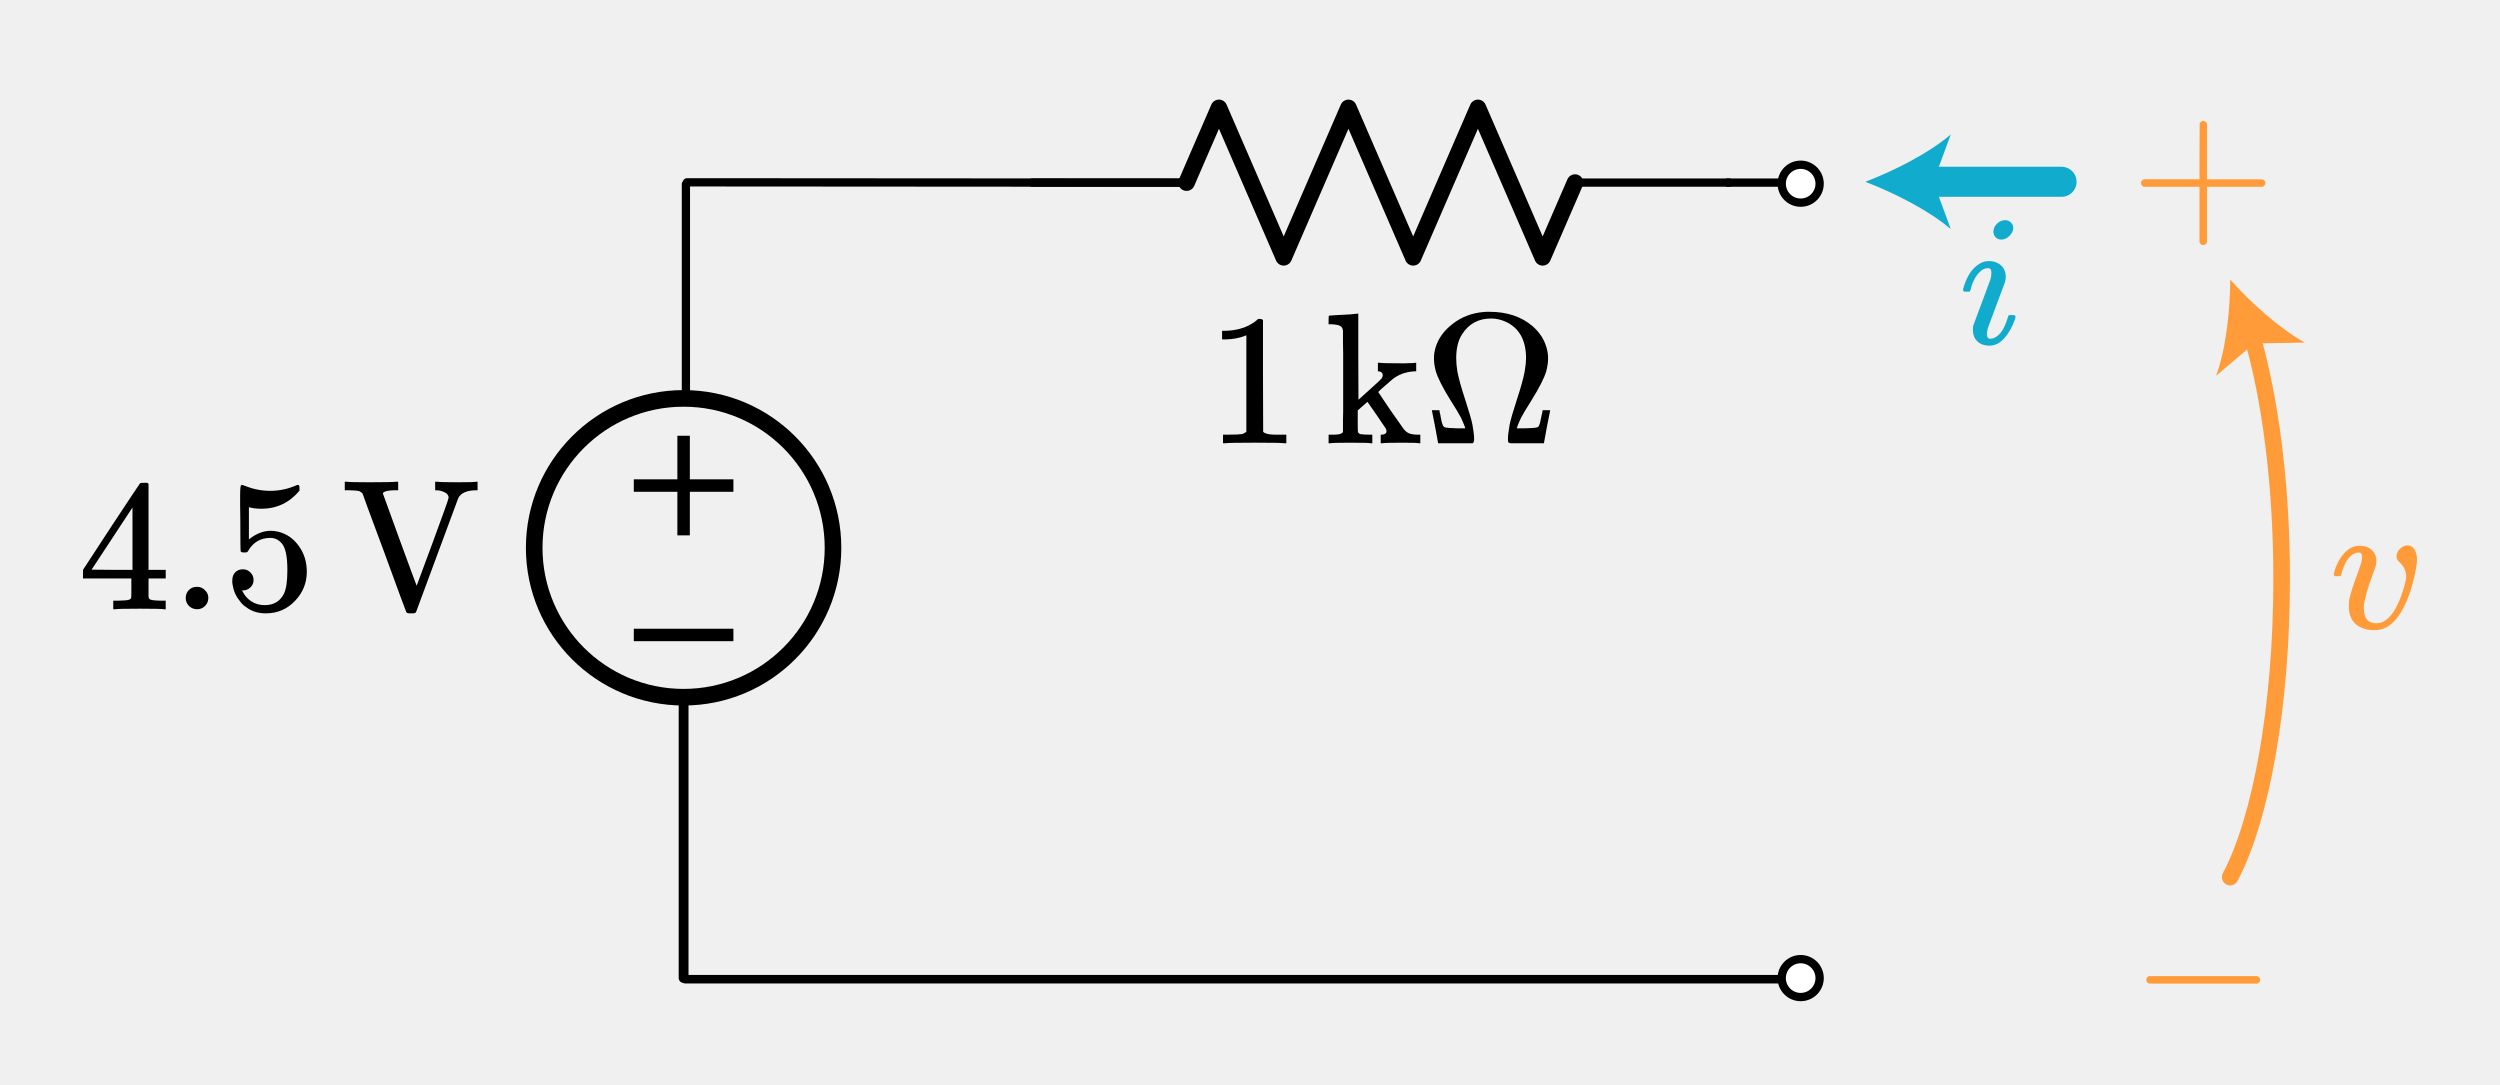
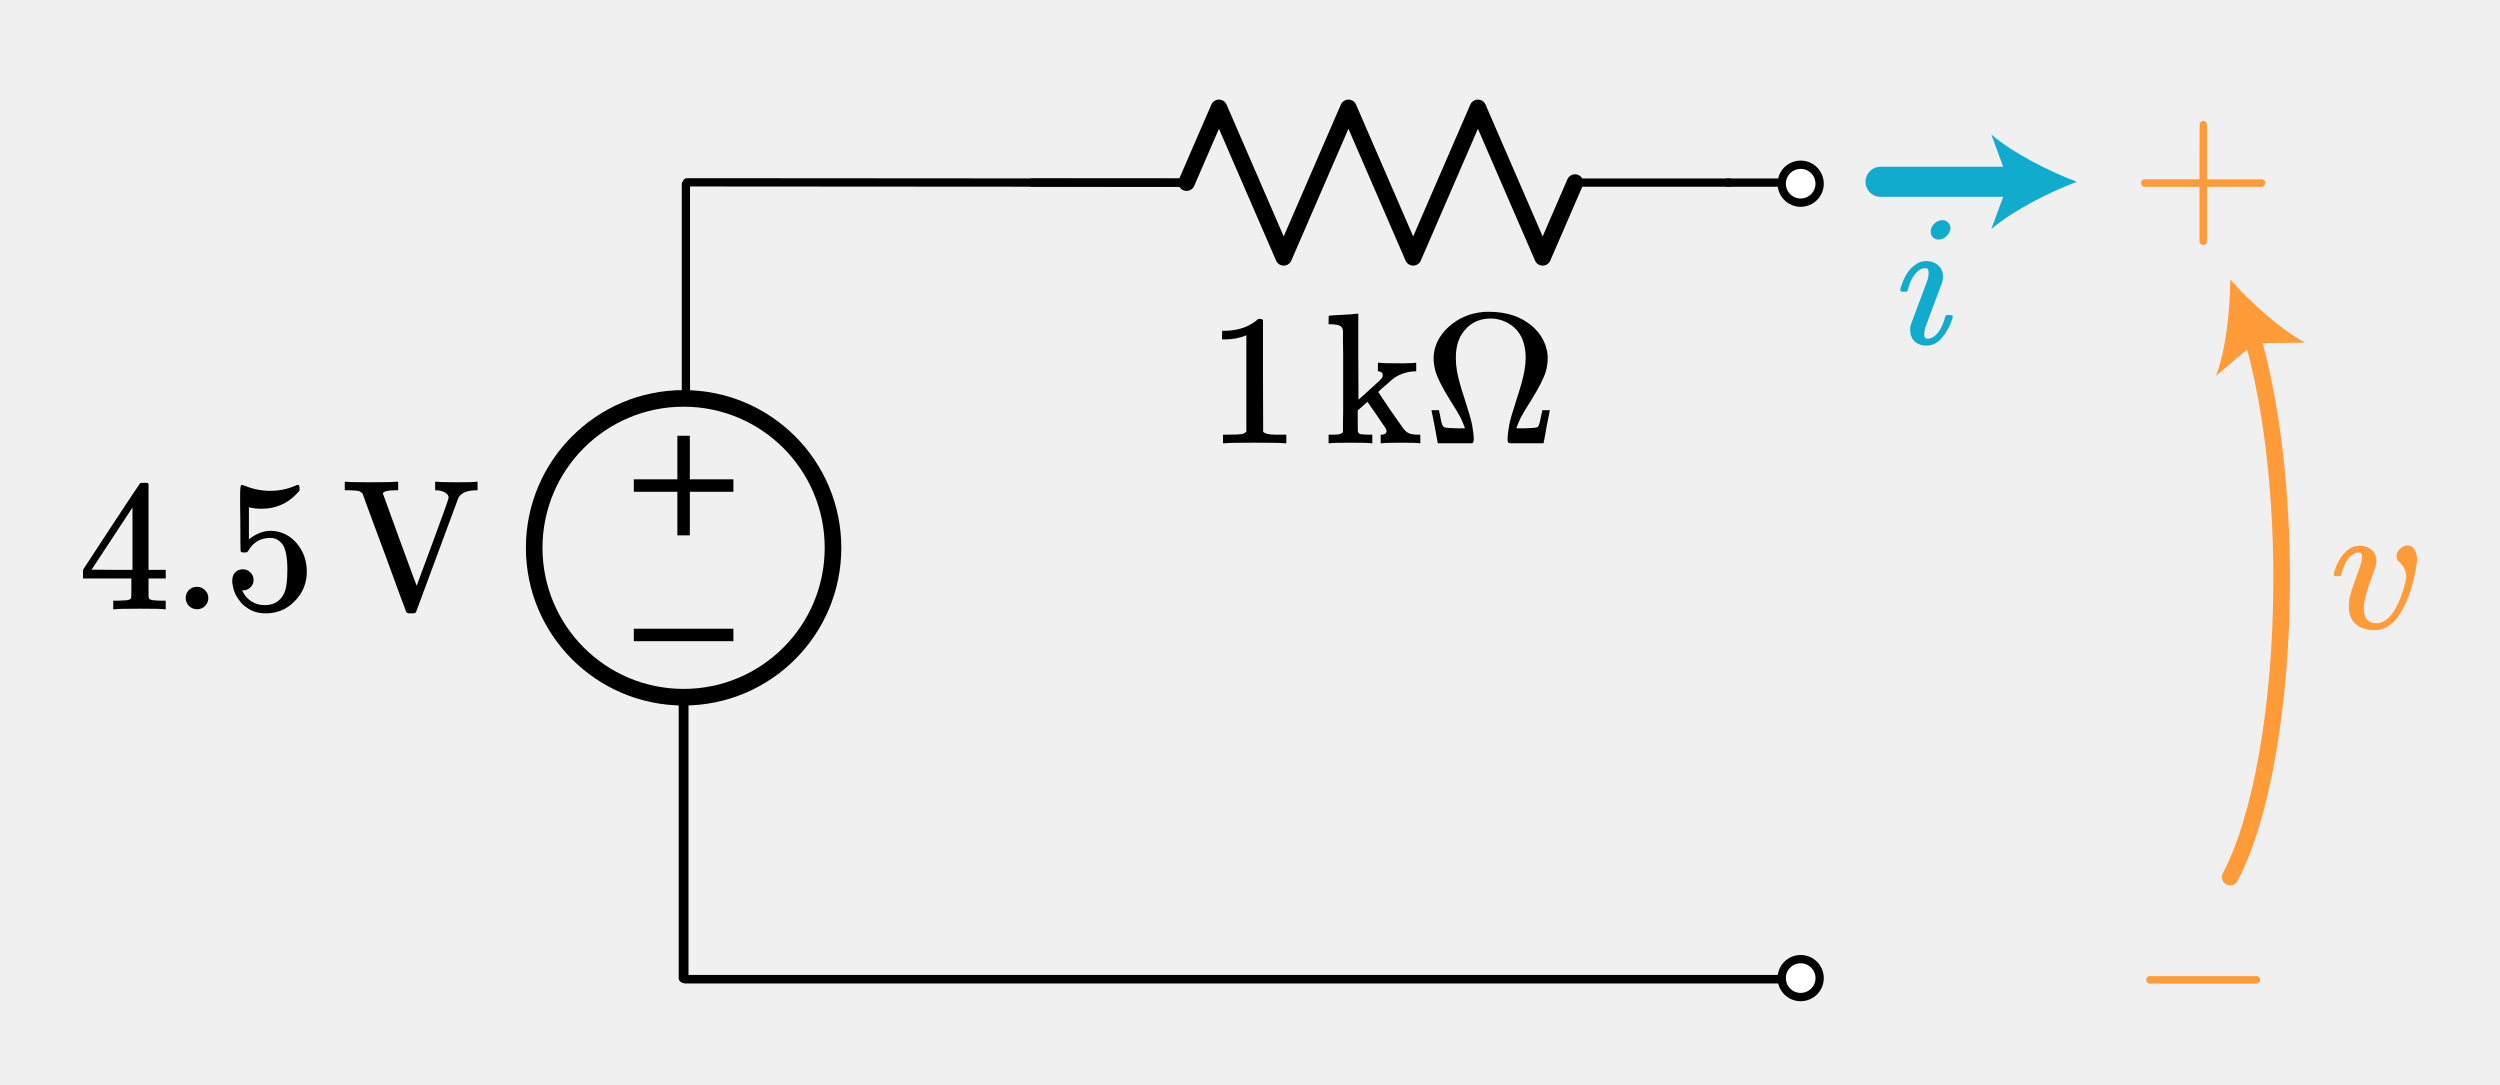
<svg xmlns="http://www.w3.org/2000/svg" version="1.1" id="Layer_1" x="0px" y="0px" viewBox="0 0 301.202 130.627" xml:space="preserve" width="301.202" height="130.627">
  <defs id="defs4921" />
  <style type="text/css" id="style4823">
	.st0{fill:none;stroke:#000000;stroke-width:0.5;stroke-linecap:round;stroke-miterlimit:10;}
	.st1{fill:none;stroke:#000000;stroke-width:0.5;stroke-miterlimit:10;}
	.st2{fill:none;stroke:#11ACCD;stroke-width:3;stroke-linecap:round;stroke-miterlimit:10;}
	.st3{fill:#11ACCD;}
	.st4{fill:none;stroke:#11ACCD;stroke-width:4;stroke-miterlimit:10;}
	.st5{fill:none;stroke:#000000;stroke-linecap:round;stroke-linejoin:round;stroke-miterlimit:10;}
	.st6{fill:none;stroke:#000000;stroke-width:2;stroke-linecap:round;stroke-linejoin:round;stroke-miterlimit:10;}
	.st7{fill:none;stroke:#000000;stroke-width:2;stroke-miterlimit:10;}
	.st8{fill:none;stroke:#000000;stroke-linecap:round;stroke-miterlimit:10;}
	.st9{fill:none;stroke:#000000;stroke-width:1.5;stroke-miterlimit:10;}
	.st10{fill:none;stroke:#000000;stroke-width:1.5;stroke-linecap:round;stroke-miterlimit:10;}
	.st11{fill:none;stroke:#000000;stroke-width:2;stroke-linecap:round;stroke-miterlimit:10;}
	.st12{fill:none;}
	.st13{stroke:#000000;stroke-linecap:round;stroke-linejoin:round;stroke-miterlimit:10;}
	.st14{fill:none;stroke:#000000;stroke-miterlimit:10;}
	.st15{fill:#FFFFFF;stroke:#000000;stroke-miterlimit:10;}
	.st16{fill:#FF9C39;}
	.st17{fill:none;stroke:#E07D10;stroke-width:2;stroke-linecap:round;stroke-miterlimit:10;}
	.st18{fill:#E07D10;}
	.st19{fill:none;stroke:#FF9C39;stroke-width:2;stroke-linecap:round;stroke-miterlimit:10;}
	.st20{fill:none;stroke:#FF9C39;stroke-width:3;stroke-linecap:round;stroke-miterlimit:10;}
	.st21{fill:none;stroke:#1FAB54;stroke-width:3;stroke-miterlimit:10;}
	.st22{fill:#1FAB54;}
	.st23{font-family:'KaTeX_Main-Regular';}
	.st24{font-size:21px;}
	.st25{font-family:'KaTeX_Main-Italic';}
	.st26{fill:none;stroke:#11ACCD;stroke-width:2;stroke-linecap:round;stroke-miterlimit:10;}
</style>
  <circle style="fill:none;stroke:#000000;stroke-width:2;stroke-miterlimit:10" id="circle4843" r="18" cy="66" cx="82.361" class="st7" />
  <line style="fill:none;stroke:#000000;stroke-width:1.184;stroke-linecap:round;stroke-linejoin:round;stroke-miterlimit:10" id="line4847" y2="117.828" x2="82.361" y1="84.202" x1="82.361" class="st5" />
  <line style="fill:none;stroke:#000000;stroke-width:1.5;stroke-miterlimit:10" id="line4849" y2="64.5" x2="82.361" y1="52.5" x1="82.361" class="st9" />
  <line style="fill:none;stroke:#000000;stroke-width:1.5;stroke-miterlimit:10" id="line4851" y2="58.5" x2="88.361" y1="58.5" x1="76.361" class="st9" />
  <line style="fill:none;stroke:#000000;stroke-width:1.5;stroke-miterlimit:10" id="line4853" y2="76.5" x2="88.361" y1="76.5" x1="76.361" class="st9" />
  <g id="g4867" transform="translate(10.36064,-32)">
    <line class="st5" x1="179.4" y1="54" x2="198" y2="54" id="line4869" style="fill:none;stroke:#000000;stroke-linecap:round;stroke-linejoin:round;stroke-miterlimit:10" />
    <polyline class="st6" points="132.6,54 136.5,45 144.3,63 152.1,45 159.9,63 167.7,45 175.5,63 179.4,54  " id="polyline4871" style="fill:none;stroke:#000000;stroke-width:2;stroke-linecap:round;stroke-linejoin:round;stroke-miterlimit:10" />
    <line class="st5" x1="114" y1="54" x2="132.6" y2="54" id="line4873" style="fill:none;stroke:#000000;stroke-linecap:round;stroke-linejoin:round;stroke-miterlimit:10" />
    <rect x="114" y="42" class="st12" width="84" height="24" id="rect4875" style="fill:none" />
  </g>
  <path style="fill:none;fill-rule:evenodd;stroke:#000000;stroke-width:1.001;stroke-linecap:round;stroke-linejoin:miter;stroke-miterlimit:4;stroke-dasharray:none;stroke-opacity:1" d="m 82.774,21.966 59.826,0.042" id="path4962" />
  <path style="fill:none;fill-rule:evenodd;stroke:#000000;stroke-width:1.025px;stroke-linecap:round;stroke-linejoin:miter;stroke-opacity:1" d="m 82.547,117.974 133.198,0" id="path4191" />
  <circle style="fill:#ffffff;fill-opacity:1;stroke:#000000;stroke-width:1;stroke-linecap:round;stroke-linejoin:round;stroke-miterlimit:4;stroke-dasharray:none;stroke-opacity:1" id="path4193-7-4" cx="216.947" cy="117.842" r="2.284" />
  <path style="fill:none;fill-rule:evenodd;stroke:#000000;stroke-width:0.995px;stroke-linecap:round;stroke-linejoin:miter;stroke-opacity:1" d="m 82.638,47.996 0,-25.812" id="path4225" />
  <path style="fill:none;fill-rule:evenodd;stroke:#000000;stroke-width:1px;stroke-linecap:butt;stroke-linejoin:miter;stroke-opacity:1" d="m 207.948,22.002 8.65,0" id="path4227" />
  <circle style="fill:#ffffff;fill-opacity:1;stroke:#000000;stroke-width:1;stroke-linecap:round;stroke-linejoin:round;stroke-miterlimit:4;stroke-dasharray:none;stroke-opacity:1" id="path4193-7" cx="216.947" cy="22.132" r="2.284" />
-   <g style="font-style:normal;font-variant:normal;font-weight:normal;font-stretch:normal;font-size:22.5px;line-height:125%;font-family:KaTeX_Main;-inkscape-font-specification:'KaTeX_Main, Normal';text-align:start;writing-mode:lr-tb;text-anchor:start;fill:#ff9c39" id="text4881">
-     <path d="m 258.9,118.502 q -0.315,-0.158 -0.315,-0.45 0,-0.292 0.315,-0.45 l 13.072,0 q 0.338,0.18 0.338,0.45 0,0.27 -0.338,0.45 l -13.072,0 z" style="font-style:normal;font-variant:normal;font-weight:normal;font-stretch:normal;font-size:22.5px;line-height:125%;font-family:KaTeX_Main;-inkscape-font-specification:'KaTeX_Main, Normal';text-align:start;writing-mode:lr-tb;text-anchor:start;fill:#ff9c39" id="path4193" />
+   <g aria-label="−" style="font-style:normal;font-variant:normal;font-weight:normal;font-stretch:normal;font-size:22.5px;line-height:0%;font-family:KaTeX_Main;-inkscape-font-specification:'KaTeX_Main, Normal';text-align:start;writing-mode:lr-tb;text-anchor:start;fill:#ff9c39" id="text4881">
+     <path d="m 258.9,118.502 q -0.315,-0.158 -0.315,-0.45 0,-0.292 0.315,-0.45 h 13.072 q 0.338,0.18 0.338,0.45 0,0.27 -0.338,0.45 z" style="font-style:normal;font-variant:normal;font-weight:normal;font-stretch:normal;font-size:22.5px;line-height:0%;font-family:KaTeX_Main;-inkscape-font-specification:'KaTeX_Main, Normal';text-align:start;writing-mode:lr-tb;text-anchor:start;fill:#ff9c39" id="path25152" />
  </g>
-   <g style="font-style:normal;font-variant:normal;font-weight:normal;font-stretch:normal;font-size:22.5px;line-height:125%;font-family:KaTeX_Math;-inkscape-font-specification:'KaTeX_Math, Normal';text-align:start;writing-mode:lr-tb;text-anchor:start;fill:#ff9c39" id="text4883">
-     <path d="m 286.117,75.924 q -1.44,0 -2.295,-0.72 -0.833,-0.743 -0.833,-2.16 0,-0.405 0.045,-0.765 0.203,-1.08 1.058,-3.308 l 0.36,-1.08 q 0.135,-0.405 0.135,-0.765 0,-0.562 -0.427,-0.562 -0.158,0 -0.36,0.068 -1.147,0.405 -1.732,2.587 0,0.022 -0.022,0.09 -0.022,0.045 -0.045,0.068 0,0 -0.022,0.022 -0.022,0.022 -0.09,0.022 -0.045,0 -0.09,0 -0.045,0 -0.18,0 l -0.315,0 q -0.135,-0.135 -0.135,-0.203 0,-0.068 0.068,-0.338 0.54,-1.778 1.665,-2.655 0.608,-0.472 1.395,-0.472 0.877,0 1.44,0.495 0.562,0.495 0.562,1.305 0,0.383 -0.068,0.585 0,0.158 -0.338,0.99 -1.035,2.812 -1.103,4.005 0,0.608 0.113,0.99 0.292,0.968 1.417,0.968 0.608,0 1.08,-0.36 1.395,-0.922 2.317,-4.253 0.18,-0.63 0.18,-1.035 0,-0.99 -0.877,-1.778 -0.292,-0.27 -0.292,-0.608 0,-0.517 0.405,-0.922 0.427,-0.427 0.945,-0.427 0.54,0 0.833,0.517 0.292,0.495 0.292,1.192 0,0.787 -0.45,2.587 -0.427,1.732 -1.08,3.015 -1.417,2.902 -3.555,2.902 z" style="font-style:normal;font-variant:normal;font-weight:normal;font-stretch:normal;font-size:22.5px;line-height:125%;font-family:KaTeX_Math;-inkscape-font-specification:'KaTeX_Math, Normal';text-align:start;writing-mode:lr-tb;text-anchor:start;fill:#ff9c39" id="path4190" />
+   <g aria-label="v" style="font-style:normal;font-variant:normal;font-weight:normal;font-stretch:normal;font-size:22.5px;line-height:0%;font-family:KaTeX_Math;-inkscape-font-specification:'KaTeX_Math, Normal';text-align:start;writing-mode:lr-tb;text-anchor:start;fill:#ff9c39" id="text4883">
+     <path d="m 286.117,75.924 q -1.44,0 -2.295,-0.72 -0.833,-0.743 -0.833,-2.16 0,-0.405 0.045,-0.765 0.203,-1.08 1.058,-3.308 l 0.36,-1.08 q 0.135,-0.405 0.135,-0.765 0,-0.562 -0.427,-0.562 -0.158,0 -0.36,0.068 -1.147,0.405 -1.732,2.587 0,0.022 -0.022,0.09 -0.022,0.045 -0.045,0.068 0,0 -0.022,0.022 -0.022,0.022 -0.09,0.022 -0.045,0 -0.09,0 -0.045,0 -0.18,0 h -0.315 q -0.135,-0.135 -0.135,-0.203 0,-0.068 0.068,-0.338 0.54,-1.778 1.665,-2.655 0.608,-0.472 1.395,-0.472 0.877,0 1.44,0.495 0.562,0.495 0.562,1.305 0,0.383 -0.068,0.585 0,0.158 -0.338,0.99 -1.035,2.812 -1.103,4.005 0,0.608 0.113,0.99 0.292,0.968 1.417,0.968 0.608,0 1.08,-0.36 1.395,-0.922 2.317,-4.253 0.18,-0.63 0.18,-1.035 0,-0.99 -0.877,-1.778 -0.292,-0.27 -0.292,-0.608 0,-0.517 0.405,-0.922 0.427,-0.427 0.945,-0.427 0.54,0 0.833,0.517 0.292,0.495 0.292,1.192 0,0.787 -0.45,2.587 -0.427,1.732 -1.08,3.015 -1.417,2.902 -3.555,2.902 z" style="font-style:normal;font-variant:normal;font-weight:normal;font-stretch:normal;font-size:22.5px;line-height:0%;font-family:KaTeX_Math;-inkscape-font-specification:'KaTeX_Math, Normal';text-align:start;writing-mode:lr-tb;text-anchor:start;fill:#ff9c39" id="path25149" />
  </g>
-   <g style="font-style:normal;font-variant:normal;font-weight:normal;font-stretch:normal;font-size:22.5px;line-height:125%;font-family:KaTeX_Main;-inkscape-font-specification:'KaTeX_Main, Normal';text-align:start;writing-mode:lr-tb;text-anchor:start;fill:#ff9c39" id="text4897">
-     <path d="m 258.27,22.502 q -0.315,-0.158 -0.315,-0.45 0,-0.292 0.315,-0.45 l 6.728,0 0,-3.375 0.022,-3.375 q 0.225,-0.292 0.427,-0.292 0.292,0 0.45,0.338 l 0,6.705 6.705,0 q 0.338,0.18 0.338,0.45 0,0.27 -0.338,0.45 l -6.705,0 0,6.705 q -0.158,0.315 -0.45,0.315 -0.292,0 -0.45,-0.315 l 0,-6.705 -6.728,0 z" style="font-style:normal;font-variant:normal;font-weight:normal;font-stretch:normal;font-size:22.5px;line-height:125%;font-family:KaTeX_Main;-inkscape-font-specification:'KaTeX_Main, Normal';text-align:start;writing-mode:lr-tb;text-anchor:start;fill:#ff9c39" id="path4187" />
+   <g aria-label="+" style="font-style:normal;font-variant:normal;font-weight:normal;font-stretch:normal;font-size:22.5px;line-height:0%;font-family:KaTeX_Main;-inkscape-font-specification:'KaTeX_Main, Normal';text-align:start;writing-mode:lr-tb;text-anchor:start;fill:#ff9c39" id="text4897">
+     <path d="m 258.27,22.502 q -0.315,-0.158 -0.315,-0.45 0,-0.292 0.315,-0.45 h 6.728 v -3.375 l 0.022,-3.375 q 0.225,-0.292 0.427,-0.292 0.292,0 0.45,0.338 v 6.705 h 6.705 q 0.338,0.18 0.338,0.45 0,0.27 -0.338,0.45 h -6.705 v 6.705 q -0.158,0.315 -0.45,0.315 -0.292,0 -0.45,-0.315 v -6.705 z" style="font-style:normal;font-variant:normal;font-weight:normal;font-stretch:normal;font-size:22.5px;line-height:0%;font-family:KaTeX_Main;-inkscape-font-specification:'KaTeX_Main, Normal';text-align:start;writing-mode:lr-tb;text-anchor:start;fill:#ff9c39" id="path25146" />
  </g>
  <g id="g4899" transform="translate(16.69462,-38.32356)">
    <g id="g4901">
      <path class="st19" d="m 252,144 c 3.7,-7 6.2,-20.5 6.2,-36 0,-11.4 -1.4,-21.8 -3.6,-29.3" id="path4903" style="fill:none;stroke:#ff9c39;stroke-width:2;stroke-linecap:round;stroke-miterlimit:10" />
      <g id="g4905">
        <path class="st16" d="m 252,72 c 2.4,2.7 5.9,5.9 9,7.6 l -6.1,0.1 -4.6,3.9 c 1.2,-3.2 1.7,-8 1.7,-11.6 z" id="path4907" style="fill:#ff9c39" />
      </g>
    </g>
  </g>
-   <g transform="matrix(-1,0,0,1,362.8957,-90.09702)" id="g5760">
+   <g transform="translate(112.0493,-90.09702)" id="g5760">
    <line style="font-family:KaTeX_Main-Regular;fill:none;stroke:#11accd;stroke-width:3.622;stroke-linecap:round;stroke-linejoin:round;stroke-miterlimit:4;stroke-dasharray:none" id="line4509" y2="112" x2="130.267" y1="112" x1="114.52" class="st23" />
    <g transform="translate(0.1635672,4)" style="stroke-width:2;stroke-miterlimit:4;stroke-dasharray:none" id="g4511">
      <path style="fill:#11accd;stroke-width:2;stroke-miterlimit:4;stroke-dasharray:none" id="path4513" d="m 138,108 c -3.4,1.3 -7.6,3.4 -10.3,5.7 l 2.1,-5.7 -2.1,-5.7 c 2.7,2.3 6.9,4.4 10.3,5.7 z" class="st22" />
    </g>
  </g>
-   <g style="font-style:normal;font-variant:normal;font-weight:normal;font-stretch:normal;font-size:22.5px;line-height:125%;font-family:KaTeX_Math;-inkscape-font-specification:'KaTeX_Math, Normal';text-align:start;letter-spacing:1;writing-mode:lr-tb;text-anchor:start;fill:#11accd;stroke:#11accd;stroke-width:2;stroke-linecap:round;stroke-miterlimit:10" id="text4351">
-     <path d="m 240.17,27.897 q 0,-0.517 0.427,-0.945 0.427,-0.427 0.99,-0.427 0.405,0 0.675,0.27 0.292,0.27 0.292,0.675 0,0.495 -0.45,0.945 -0.45,0.45 -0.99,0.45 -0.405,0 -0.675,-0.27 -0.27,-0.27 -0.27,-0.698 z m -0.517,13.748 q -0.877,0 -1.417,-0.517 -0.54,-0.517 -0.54,-1.395 0,-0.383 0.045,-0.517 0,-0.045 1.035,-2.768 1.035,-2.745 1.035,-2.79 0.113,-0.36 0.113,-0.81 0,-0.54 -0.383,-0.54 l -0.045,0 q -0.54,0 -1.035,0.517 -0.72,0.743 -1.058,2.115 0,0.022 -0.022,0.09 -0.022,0.045 -0.045,0.068 0,0 -0.022,0.022 -0.022,0.022 -0.09,0.022 -0.045,0 -0.09,0 -0.045,0 -0.18,0 l -0.315,0 q -0.135,-0.135 -0.135,-0.203 0,-0.068 0.068,-0.315 0.585,-1.935 1.71,-2.7 0.608,-0.472 1.305,-0.472 0.9,0 1.485,0.517 0.585,0.517 0.585,1.395 0,0.292 -0.113,0.675 -0.022,0.045 -1.035,2.768 l -1.012,2.723 q -0.113,0.495 -0.113,0.72 0,0.562 0.383,0.562 0.315,0 0.562,-0.135 0.99,-0.472 1.552,-2.362 0.068,-0.27 0.113,-0.315 0.068,-0.045 0.383,-0.045 0.203,0 0.27,0.022 0.09,0 0.135,0.045 0.045,0.045 0.045,0.158 0,0.09 -0.068,0.292 -0.427,1.282 -1.238,2.228 -0.787,0.945 -1.867,0.945 z" style="font-style:normal;font-variant:normal;font-weight:normal;font-stretch:normal;font-size:22.5px;line-height:125%;font-family:KaTeX_Math;-inkscape-font-specification:'KaTeX_Math, Normal';text-align:start;writing-mode:lr-tb;text-anchor:start;stroke:none" id="path4184" />
+   <g aria-label="i" style="font-style:normal;font-variant:normal;font-weight:normal;font-stretch:normal;font-size:22.5px;line-height:0%;font-family:KaTeX_Math;-inkscape-font-specification:'KaTeX_Math, Normal';text-align:start;letter-spacing:1;writing-mode:lr-tb;text-anchor:start;fill:#11accd;stroke:#11accd;stroke-width:2;stroke-linecap:round;stroke-miterlimit:10" id="text4351">
+     <path d="m 232.611,27.897 q 0,-0.517 0.427,-0.945 0.427,-0.427 0.99,-0.427 0.405,0 0.675,0.27 0.292,0.27 0.292,0.675 0,0.495 -0.45,0.945 -0.45,0.45 -0.99,0.45 -0.405,0 -0.675,-0.27 -0.27,-0.27 -0.27,-0.698 z m -0.517,13.748 q -0.877,0 -1.417,-0.517 -0.54,-0.517 -0.54,-1.395 0,-0.383 0.045,-0.517 0,-0.045 1.035,-2.768 1.035,-2.745 1.035,-2.79 0.113,-0.36 0.113,-0.81 0,-0.54 -0.383,-0.54 h -0.045 q -0.54,0 -1.035,0.517 -0.72,0.743 -1.058,2.115 0,0.022 -0.022,0.09 -0.022,0.045 -0.045,0.068 0,0 -0.022,0.022 -0.022,0.022 -0.09,0.022 -0.045,0 -0.09,0 -0.045,0 -0.18,0 h -0.315 q -0.135,-0.135 -0.135,-0.203 0,-0.068 0.068,-0.315 0.585,-1.935 1.71,-2.7 0.608,-0.472 1.305,-0.472 0.9,0 1.485,0.517 0.585,0.517 0.585,1.395 0,0.292 -0.113,0.675 -0.022,0.045 -1.035,2.768 l -1.012,2.723 q -0.113,0.495 -0.113,0.72 0,0.562 0.383,0.562 0.315,0 0.562,-0.135 0.99,-0.472 1.552,-2.362 0.068,-0.27 0.113,-0.315 0.068,-0.045 0.383,-0.045 0.203,0 0.27,0.022 0.09,0 0.135,0.045 0.045,0.045 0.045,0.158 0,0.09 -0.068,0.292 -0.427,1.282 -1.238,2.228 -0.787,0.945 -1.867,0.945 z" style="font-style:normal;font-variant:normal;font-weight:normal;font-stretch:normal;font-size:22.5px;line-height:125%;font-family:KaTeX_Math;-inkscape-font-specification:'KaTeX_Math, Normal';text-align:start;writing-mode:lr-tb;text-anchor:start;stroke:none" id="path25143" />
  </g>
-   <g style="font-style:normal;font-variant:normal;font-weight:normal;font-stretch:normal;font-size:22.5px;line-height:125%;font-family:KaTeX_Main;-inkscape-font-specification:'KaTeX_Main, Normal';text-align:start;writing-mode:lr-tb;text-anchor:start" id="text4877">
-     <path d="m 154.73,53.403 q -0.383,-0.068 -3.578,-0.068 -3.15,0 -3.533,0.068 l -0.27,0 0,-1.035 0.585,0 q 1.305,0 1.688,-0.068 0.18,-0.022 0.54,-0.27 l 0,-11.633 q -0.045,0 -0.18,0.068 -1.035,0.405 -2.317,0.427 l -0.427,0 0,-1.035 0.427,0 q 1.89,-0.068 3.15,-0.855 0.405,-0.225 0.698,-0.517 0.045,-0.068 0.27,-0.068 0.225,0 0.383,0.135 l 0,6.728 0.022,6.75 q 0.338,0.338 1.462,0.338 l 0.743,0 0.585,0 0,1.035 -0.247,0 z" style="font-style:normal;font-variant:normal;font-weight:normal;font-stretch:normal;font-size:22.5px;line-height:125%;font-family:KaTeX_Main;-inkscape-font-specification:'KaTeX_Main, Normal';text-align:start;writing-mode:lr-tb;text-anchor:start" id="path4177" />
-     <path d="m 160.43,52.368 0.315,0 q 0.877,0 1.058,-0.315 l 0,-0.18 q 0,-0.203 0,-0.517 0,-0.315 0,-0.743 0.022,-0.427 0.022,-0.968 0,-0.562 0,-1.125 0,-0.585 0,-1.238 0,-0.675 0,-1.282 0,-0.833 0,-1.755 0,-0.945 0,-1.688 0,-0.743 -0.022,-1.35 0,-0.63 0,-0.99 0,-0.36 0,-0.383 -0.068,-0.427 -0.338,-0.562 -0.247,-0.158 -0.99,-0.203 l -0.405,0 0,-0.517 q 0,-0.517 0.045,-0.517 l 0.225,-0.022 q 0.225,-0.022 0.652,-0.045 0.427,-0.022 0.833,-0.045 0.383,-0.022 0.833,-0.045 0.45,-0.045 0.675,-0.068 0.225,-0.022 0.247,-0.022 l 0.068,0 0,5.197 0.022,5.175 1.35,-1.215 q 1.35,-1.215 1.44,-1.35 0.135,-0.203 0.135,-0.383 0,-0.405 -0.472,-0.472 l -0.113,0 0,-1.035 0.203,0 q 0.292,0.068 2.678,0.068 0.158,0 0.405,0 0.27,-0.022 0.405,-0.022 0.135,0 0.338,0 0.225,-0.022 0.338,-0.022 0.113,-0.022 0.135,-0.022 l 0.113,0 0,1.035 -0.292,0 q -1.552,0.113 -2.61,0.99 -1.665,1.417 -1.665,1.508 0,0.022 1.417,2.115 1.44,2.07 1.597,2.272 0.315,0.427 0.698,0.585 0.405,0.158 1.103,0.158 l 0.247,0 0,1.035 -0.135,0 q -0.27,-0.068 -1.958,-0.068 -2.205,0 -2.498,0.068 l -0.18,0 0,-1.035 0.158,0 q 0.54,-0.045 0.54,-0.427 0,-0.158 -0.09,-0.315 -0.068,-0.113 -1.125,-1.665 -1.058,-1.552 -1.08,-1.552 -0.27,0.225 -0.585,0.517 l -0.585,0.517 0,1.26 q 0,1.305 0.022,1.35 0.09,0.18 0.27,0.247 0.472,0.068 1.103,0.068 l 0.36,0 0,1.035 -0.18,0 q -0.247,-0.068 -2.453,-0.068 -2.205,0 -2.453,0.068 l -0.18,0 0,-1.035 0.36,0 z" style="font-style:normal;font-variant:normal;font-weight:normal;font-stretch:normal;font-size:22.5px;line-height:125%;font-family:KaTeX_Main;-inkscape-font-specification:'KaTeX_Main, Normal';text-align:start;writing-mode:lr-tb;text-anchor:start" id="path4179" />
-     <path d="m 177.604,52.953 q 0,0.292 -0.158,0.45 l -4.185,0 0,-0.045 q -0.022,-0.022 -0.36,-1.958 l -0.383,-1.935 0,-0.045 0.9,0 0.022,0.113 q 0,0.113 0.09,0.427 0.158,1.012 0.338,1.35 0.09,0.113 0.158,0.158 0.292,0.113 1.508,0.135 l 0.99,0 0,-0.068 q -0.113,-0.36 -0.495,-1.192 -0.36,-0.698 -1.238,-2.07 -1.44,-2.317 -1.8,-3.533 -0.225,-0.833 -0.225,-1.552 0,-0.675 0.18,-1.282 0.495,-1.688 2.092,-2.902 1.597,-1.238 3.735,-1.417 0.135,-0.022 0.338,-0.022 l 0.338,0 q 3.172,0 5.197,1.732 1.282,1.125 1.688,2.61 0.18,0.608 0.18,1.282 0,0.72 -0.225,1.552 -0.36,1.215 -1.8,3.533 -0.877,1.373 -1.238,2.07 -0.383,0.833 -0.495,1.192 l 0,0.068 0.99,0 q 1.215,-0.022 1.508,-0.135 0.09,-0.045 0.158,-0.158 0.158,-0.338 0.338,-1.35 0.09,-0.315 0.09,-0.427 l 0.022,-0.113 0.9,0 0,0.045 -0.383,1.935 q -0.338,1.935 -0.36,1.958 l 0,0.045 -2.07,0 q -1.665,0 -1.935,0 -0.247,-0.022 -0.292,-0.135 -0.045,-0.09 -0.045,-0.315 0,-0.652 0.203,-1.778 0.18,-0.9 0.877,-3.038 0.72,-2.183 0.945,-3.42 0.158,-0.945 0.158,-1.552 0,-3.172 -2.317,-4.343 -0.945,-0.45 -1.89,-0.45 -2.295,0 -3.51,1.913 -0.698,1.103 -0.698,2.857 0,0.765 0.135,1.575 0.225,1.238 0.945,3.42 0.698,2.138 0.877,3.038 0.203,1.103 0.203,1.778 z" style="font-style:normal;font-variant:normal;font-weight:normal;font-stretch:normal;font-size:22.5px;line-height:125%;font-family:KaTeX_Main;-inkscape-font-specification:'KaTeX_Main, Normal';text-align:start;writing-mode:lr-tb;text-anchor:start" id="path4181" />
+   <g aria-label="1kΩ" style="font-style:normal;font-variant:normal;font-weight:normal;font-stretch:normal;font-size:22.5px;line-height:0%;font-family:KaTeX_Main;-inkscape-font-specification:'KaTeX_Main, Normal';text-align:start;writing-mode:lr-tb;text-anchor:start" id="text4877">
+     <path d="m 154.73,53.403 q -0.383,-0.068 -3.578,-0.068 -3.15,0 -3.533,0.068 h -0.27 v -1.035 h 0.585 q 1.305,0 1.688,-0.068 0.18,-0.022 0.54,-0.27 v -11.633 q -0.045,0 -0.18,0.068 -1.035,0.405 -2.317,0.427 h -0.427 v -1.035 h 0.427 q 1.89,-0.068 3.15,-0.855 0.405,-0.225 0.698,-0.517 0.045,-0.068 0.27,-0.068 0.225,0 0.383,0.135 v 6.728 l 0.022,6.75 q 0.338,0.338 1.462,0.338 h 0.743 0.585 v 1.035 z" style="font-style:normal;font-variant:normal;font-weight:normal;font-stretch:normal;font-size:22.5px;line-height:0%;font-family:KaTeX_Main;-inkscape-font-specification:'KaTeX_Main, Normal';text-align:start;writing-mode:lr-tb;text-anchor:start" id="path25136" />
+     <path d="m 160.43,52.368 h 0.315 q 0.877,0 1.058,-0.315 v -0.18 q 0,-0.203 0,-0.517 0,-0.315 0,-0.743 0.022,-0.427 0.022,-0.968 0,-0.562 0,-1.125 0,-0.585 0,-1.238 0,-0.675 0,-1.282 0,-0.833 0,-1.755 0,-0.945 0,-1.688 0,-0.743 -0.022,-1.35 0,-0.63 0,-0.99 0,-0.36 0,-0.383 -0.068,-0.427 -0.338,-0.562 -0.247,-0.158 -0.99,-0.203 h -0.405 v -0.517 q 0,-0.517 0.045,-0.517 l 0.225,-0.022 q 0.225,-0.022 0.652,-0.045 0.427,-0.022 0.833,-0.045 0.383,-0.022 0.833,-0.045 0.45,-0.045 0.675,-0.068 0.225,-0.022 0.247,-0.022 h 0.068 v 5.197 l 0.022,5.175 1.35,-1.215 q 1.35,-1.215 1.44,-1.35 0.135,-0.203 0.135,-0.383 0,-0.405 -0.472,-0.472 h -0.113 v -1.035 h 0.203 q 0.292,0.068 2.678,0.068 0.158,0 0.405,0 0.27,-0.022 0.405,-0.022 0.135,0 0.338,0 0.225,-0.022 0.338,-0.022 0.113,-0.022 0.135,-0.022 h 0.113 v 1.035 h -0.292 q -1.552,0.113 -2.61,0.99 -1.665,1.417 -1.665,1.508 0,0.022 1.417,2.115 1.44,2.07 1.597,2.272 0.315,0.427 0.698,0.585 0.405,0.158 1.103,0.158 h 0.247 v 1.035 h -0.135 q -0.27,-0.068 -1.958,-0.068 -2.205,0 -2.498,0.068 h -0.18 v -1.035 h 0.158 q 0.54,-0.045 0.54,-0.427 0,-0.158 -0.09,-0.315 -0.068,-0.113 -1.125,-1.665 -1.058,-1.552 -1.08,-1.552 -0.27,0.225 -0.585,0.517 l -0.585,0.517 v 1.26 q 0,1.305 0.022,1.35 0.09,0.18 0.27,0.247 0.472,0.068 1.103,0.068 h 0.36 v 1.035 h -0.18 q -0.247,-0.068 -2.453,-0.068 -2.205,0 -2.453,0.068 h -0.18 v -1.035 z" style="font-style:normal;font-variant:normal;font-weight:normal;font-stretch:normal;font-size:22.5px;line-height:0%;font-family:KaTeX_Main;-inkscape-font-specification:'KaTeX_Main, Normal';text-align:start;writing-mode:lr-tb;text-anchor:start" id="path25138" />
+     <path d="m 177.56,52.953 q 0,0.292 -0.158,0.45 h -4.185 v -0.045 q -0.022,-0.022 -0.36,-1.958 l -0.383,-1.935 v -0.045 h 0.9 l 0.022,0.113 q 0,0.113 0.09,0.427 0.158,1.012 0.338,1.35 0.09,0.113 0.158,0.158 0.292,0.113 1.508,0.135 h 0.99 v -0.068 q -0.113,-0.36 -0.495,-1.192 -0.36,-0.698 -1.238,-2.07 -1.44,-2.317 -1.8,-3.533 -0.225,-0.833 -0.225,-1.552 0,-0.675 0.18,-1.282 0.495,-1.688 2.092,-2.902 1.597,-1.238 3.735,-1.417 0.135,-0.022 0.338,-0.022 h 0.338 q 3.172,0 5.197,1.732 1.282,1.125 1.688,2.61 0.18,0.608 0.18,1.282 0,0.72 -0.225,1.552 -0.36,1.215 -1.8,3.533 -0.877,1.373 -1.238,2.07 -0.383,0.833 -0.495,1.192 v 0.068 h 0.99 q 1.215,-0.022 1.508,-0.135 0.09,-0.045 0.158,-0.158 0.158,-0.338 0.338,-1.35 0.09,-0.315 0.09,-0.427 l 0.022,-0.113 h 0.9 v 0.045 l -0.383,1.935 q -0.338,1.935 -0.36,1.958 v 0.045 h -2.07 q -1.665,0 -1.935,0 -0.247,-0.022 -0.292,-0.135 -0.045,-0.09 -0.045,-0.315 0,-0.652 0.203,-1.778 0.18,-0.9 0.877,-3.038 0.72,-2.183 0.945,-3.42 0.158,-0.945 0.158,-1.552 0,-3.172 -2.317,-4.343 -0.945,-0.45 -1.89,-0.45 -2.295,0 -3.51,1.913 -0.698,1.103 -0.698,2.857 0,0.765 0.135,1.575 0.225,1.238 0.945,3.42 0.698,2.138 0.877,3.038 0.203,1.103 0.203,1.778 z" style="font-style:normal;font-variant:normal;font-weight:normal;font-stretch:normal;font-size:22.5px;line-height:0%;font-family:KaTeX_Main;-inkscape-font-specification:'KaTeX_Main, Normal';text-align:start;writing-mode:lr-tb;text-anchor:start" id="path25140" />
  </g>
-   <g style="font-style:normal;font-variant:normal;font-weight:normal;font-stretch:normal;font-size:22.5px;line-height:125%;font-family:KaTeX_Main;-inkscape-font-specification:'KaTeX_Main, Normal';text-align:start;writing-mode:lr-tb;text-anchor:start;fill:#000000;fill-opacity:1;stroke:none;stroke-opacity:1" id="text4893">
-     <path d="m 19.765,73.403 q -0.315,-0.068 -2.902,-0.068 -2.7,0 -3.015,0.068 l -0.203,0 0,-1.035 0.698,0 q 0.968,-0.022 1.192,-0.113 0.18,-0.045 0.27,-0.225 0.022,-0.045 0.022,-1.215 l 0,-1.125 -5.828,0 0,-1.035 3.398,-5.197 q 3.442,-5.22 3.487,-5.242 0.045,-0.045 0.472,-0.045 l 0.405,0 0.135,0.135 0,10.35 2.07,0 0,1.035 -2.07,0 0,1.147 q 0,0.922 0,1.08 0.022,0.158 0.135,0.27 0.18,0.158 1.282,0.18 l 0.652,0 0,1.035 -0.203,0 z m -3.803,-4.747 0,-7.515 -4.928,7.492 2.453,0.022 2.475,0 z" style="font-style:normal;font-variant:normal;font-weight:normal;font-stretch:normal;font-size:22.5px;line-height:125%;font-family:KaTeX_Main;-inkscape-font-specification:'KaTeX_Main, Normal';text-align:start;writing-mode:lr-tb;text-anchor:start" id="path4168" />
-     <path d="m 22.375,72.053 q 0,-0.585 0.383,-0.968 0.383,-0.383 0.968,-0.383 0.585,0 0.968,0.405 0.405,0.383 0.405,0.922 0,0.585 -0.405,0.99 -0.405,0.383 -0.945,0.383 -0.585,0 -0.99,-0.405 -0.383,-0.405 -0.383,-0.945 z" style="font-style:normal;font-variant:normal;font-weight:normal;font-stretch:normal;font-size:22.5px;line-height:125%;font-family:KaTeX_Main;-inkscape-font-specification:'KaTeX_Main, Normal';text-align:start;writing-mode:lr-tb;text-anchor:start" id="path4170" />
-     <path d="m 29.268,68.588 q 0.54,0 0.9,0.383 0.383,0.36 0.383,0.922 0,0.517 -0.383,0.877 -0.383,0.36 -0.855,0.36 l -0.158,0 0.068,0.113 q 0.338,0.72 1.035,1.192 0.698,0.472 1.643,0.472 1.597,0 2.295,-1.35 0.427,-0.833 0.427,-2.88 0,-2.317 -0.608,-3.127 -0.585,-0.743 -1.44,-0.743 -1.755,0 -2.655,1.53 -0.09,0.158 -0.18,0.203 -0.068,0.022 -0.315,0.022 -0.383,0 -0.427,-0.135 -0.045,-0.09 -0.045,-3.938 0,-0.675 -0.022,-1.597 0,-0.922 0,-1.17 0,-1.26 0.135,-1.26 0.045,-0.045 0.09,-0.045 l 0.405,0.135 q 1.462,0.585 2.993,0.585 1.597,0 3.06,-0.63 0.18,-0.09 0.292,-0.09 0.18,0 0.18,0.405 l 0,0.292 q -1.823,2.183 -4.612,2.183 -0.698,0 -1.26,-0.135 l -0.225,-0.045 0,3.87 q 1.282,-1.035 2.632,-1.035 0.427,0 0.922,0.113 1.508,0.383 2.453,1.71 0.968,1.327 0.968,3.105 0,2.047 -1.44,3.533 -1.417,1.485 -3.51,1.485 -1.417,0 -2.408,-0.787 -0.427,-0.27 -0.743,-0.743 -0.675,-0.81 -0.855,-2.002 0,-0.068 -0.022,-0.203 0,-0.158 0,-0.225 0,-0.63 0.36,-0.99 0.36,-0.36 0.922,-0.36 z" style="font-style:normal;font-variant:normal;font-weight:normal;font-stretch:normal;font-size:22.5px;line-height:125%;font-family:KaTeX_Main;-inkscape-font-specification:'KaTeX_Main, Normal';text-align:start;writing-mode:lr-tb;text-anchor:start" id="path4172" />
-     <path d="m 43.675,59.453 q -0.247,-0.247 -0.45,-0.292 -0.203,-0.068 -1.035,-0.09 l -0.652,0 0,-1.035 0.203,0 q 0.315,0.068 2.79,0.068 2.7,0 3.195,-0.068 l 0.247,0 0,1.035 -0.472,0 q -1.035,0.022 -1.282,0.247 -0.09,0.068 -0.09,0.135 0,0.045 2.025,5.58 2.025,5.535 2.047,5.535 0.877,-2.362 1.935,-5.22 1.913,-5.175 1.913,-5.378 0,-0.427 -0.472,-0.652 -0.472,-0.247 -1.035,-0.247 l -0.113,0 0,-1.035 0.203,0 q 0.383,0.068 2.587,0.068 1.935,0 2.183,-0.068 l 0.135,0 0,1.035 -0.158,0 q -1.665,0 -2.16,0.922 0,0.022 -2.542,6.862 -2.52,6.84 -2.542,6.862 -0.068,0.18 -0.405,0.18 l -0.203,0 -0.203,0 q -0.315,0 -0.383,-0.18 -0.045,-0.045 -2.632,-7.133 -2.632,-7.065 -2.632,-7.133 z" style="font-style:normal;font-variant:normal;font-weight:normal;font-stretch:normal;font-size:22.5px;line-height:125%;font-family:KaTeX_Main;-inkscape-font-specification:'KaTeX_Main, Normal';text-align:start;writing-mode:lr-tb;text-anchor:start" id="path4174" />
+   <g aria-label="4.5V" style="font-style:normal;font-variant:normal;font-weight:normal;font-stretch:normal;font-size:22.5px;line-height:0%;font-family:KaTeX_Main;-inkscape-font-specification:'KaTeX_Main, Normal';text-align:start;writing-mode:lr-tb;text-anchor:start;fill:#000000;fill-opacity:1;stroke:none;stroke-opacity:1" id="text4893">
+     <path d="m 19.765,73.403 q -0.315,-0.068 -2.902,-0.068 -2.7,0 -3.015,0.068 H 13.645 v -1.035 h 0.698 q 0.968,-0.022 1.192,-0.113 0.18,-0.045 0.27,-0.225 0.022,-0.045 0.022,-1.215 v -1.125 H 10 v -1.035 l 3.398,-5.197 q 3.442,-5.22 3.487,-5.242 0.045,-0.045 0.472,-0.045 h 0.405 l 0.135,0.135 v 10.35 h 2.07 v 1.035 h -2.07 v 1.147 q 0,0.922 0,1.08 0.022,0.158 0.135,0.27 0.18,0.158 1.282,0.18 h 0.652 v 1.035 z m -3.803,-4.747 v -7.515 l -4.928,7.492 2.453,0.022 z" style="font-style:normal;font-variant:normal;font-weight:normal;font-stretch:normal;font-size:22.5px;line-height:125%;font-family:KaTeX_Main;-inkscape-font-specification:'KaTeX_Main, Normal';text-align:start;writing-mode:lr-tb;text-anchor:start" id="path25127" />
+     <path d="m 22.375,72.053 q 0,-0.585 0.383,-0.968 0.383,-0.383 0.968,-0.383 0.585,0 0.968,0.405 0.405,0.383 0.405,0.922 0,0.585 -0.405,0.99 -0.405,0.383 -0.945,0.383 -0.585,0 -0.99,-0.405 -0.383,-0.405 -0.383,-0.945 z" style="font-style:normal;font-variant:normal;font-weight:normal;font-stretch:normal;font-size:22.5px;line-height:125%;font-family:KaTeX_Main;-inkscape-font-specification:'KaTeX_Main, Normal';text-align:start;writing-mode:lr-tb;text-anchor:start" id="path25129" />
+     <path d="m 29.268,68.588 q 0.54,0 0.9,0.383 0.383,0.36 0.383,0.922 0,0.517 -0.383,0.877 -0.383,0.36 -0.855,0.36 h -0.158 l 0.068,0.113 q 0.338,0.72 1.035,1.192 0.698,0.472 1.643,0.472 1.597,0 2.295,-1.35 0.427,-0.833 0.427,-2.88 0,-2.317 -0.608,-3.127 -0.585,-0.743 -1.44,-0.743 -1.755,0 -2.655,1.53 -0.09,0.158 -0.18,0.203 -0.068,0.022 -0.315,0.022 -0.383,0 -0.427,-0.135 -0.045,-0.09 -0.045,-3.938 0,-0.675 -0.022,-1.597 0,-0.922 0,-1.17 0,-1.26 0.135,-1.26 0.045,-0.045 0.09,-0.045 l 0.405,0.135 q 1.462,0.585 2.993,0.585 1.597,0 3.06,-0.63 0.18,-0.09 0.292,-0.09 0.18,0 0.18,0.405 v 0.292 q -1.823,2.183 -4.612,2.183 -0.698,0 -1.26,-0.135 l -0.225,-0.045 v 3.87 q 1.282,-1.035 2.632,-1.035 0.427,0 0.922,0.113 1.508,0.383 2.453,1.71 0.968,1.327 0.968,3.105 0,2.047 -1.44,3.533 -1.417,1.485 -3.51,1.485 -1.417,0 -2.408,-0.787 -0.427,-0.27 -0.743,-0.743 -0.675,-0.81 -0.855,-2.002 0,-0.068 -0.022,-0.203 0,-0.158 0,-0.225 0,-0.63 0.36,-0.99 0.36,-0.36 0.922,-0.36 z" style="font-style:normal;font-variant:normal;font-weight:normal;font-stretch:normal;font-size:22.5px;line-height:125%;font-family:KaTeX_Main;-inkscape-font-specification:'KaTeX_Main, Normal';text-align:start;writing-mode:lr-tb;text-anchor:start" id="path25131" />
+     <path d="m 43.675,59.453 q -0.247,-0.247 -0.45,-0.292 -0.203,-0.068 -1.035,-0.09 h -0.652 v -1.035 h 0.203 q 0.315,0.068 2.79,0.068 2.7,0 3.195,-0.068 h 0.247 v 1.035 h -0.472 q -1.035,0.022 -1.282,0.247 -0.09,0.068 -0.09,0.135 0,0.045 2.025,5.58 2.025,5.535 2.047,5.535 0.877,-2.362 1.935,-5.22 1.913,-5.175 1.913,-5.378 0,-0.427 -0.472,-0.652 -0.472,-0.247 -1.035,-0.247 h -0.113 v -1.035 h 0.203 q 0.383,0.068 2.587,0.068 1.935,0 2.183,-0.068 h 0.135 v 1.035 h -0.158 q -1.665,0 -2.16,0.922 0,0.022 -2.542,6.862 -2.52,6.84 -2.542,6.862 -0.068,0.18 -0.405,0.18 h -0.203 -0.203 q -0.315,0 -0.383,-0.18 -0.045,-0.045 -2.632,-7.133 -2.632,-7.065 -2.632,-7.133 z" style="font-style:normal;font-variant:normal;font-weight:normal;font-stretch:normal;font-size:22.5px;line-height:125%;font-family:KaTeX_Main;-inkscape-font-specification:'KaTeX_Main, Normal';text-align:start;writing-mode:lr-tb;text-anchor:start" id="path25133" />
  </g>
</svg>
